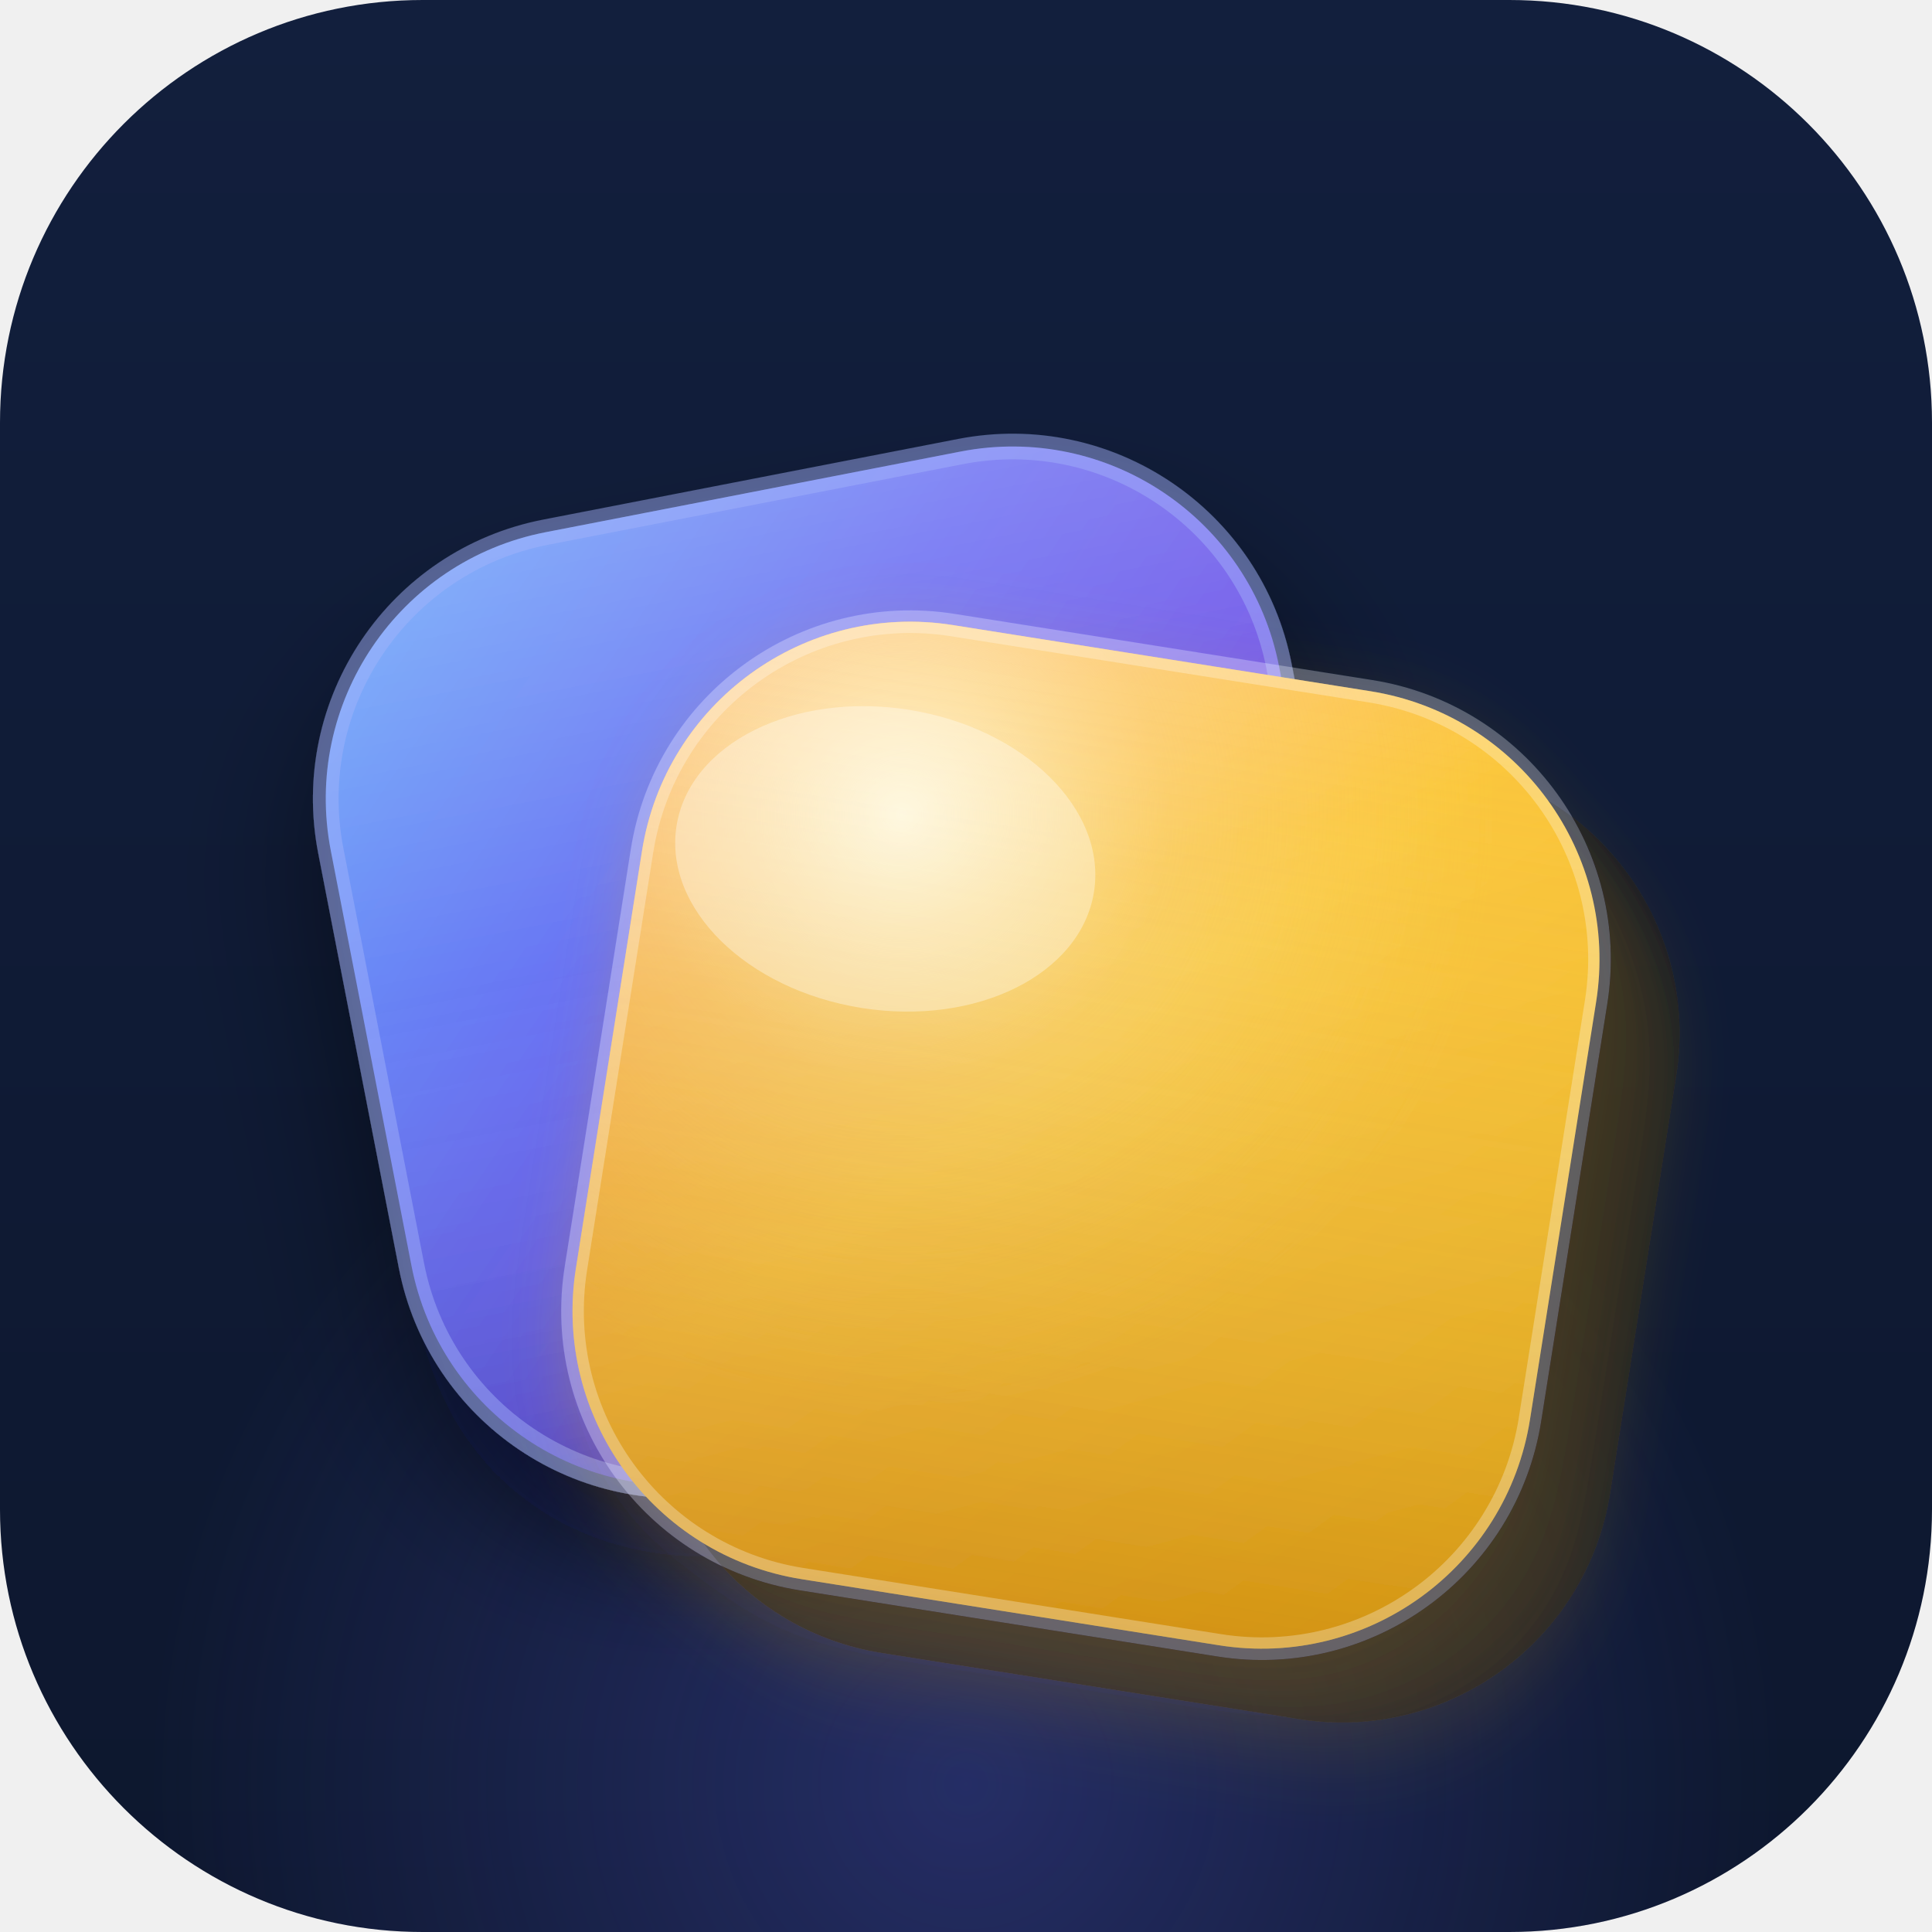
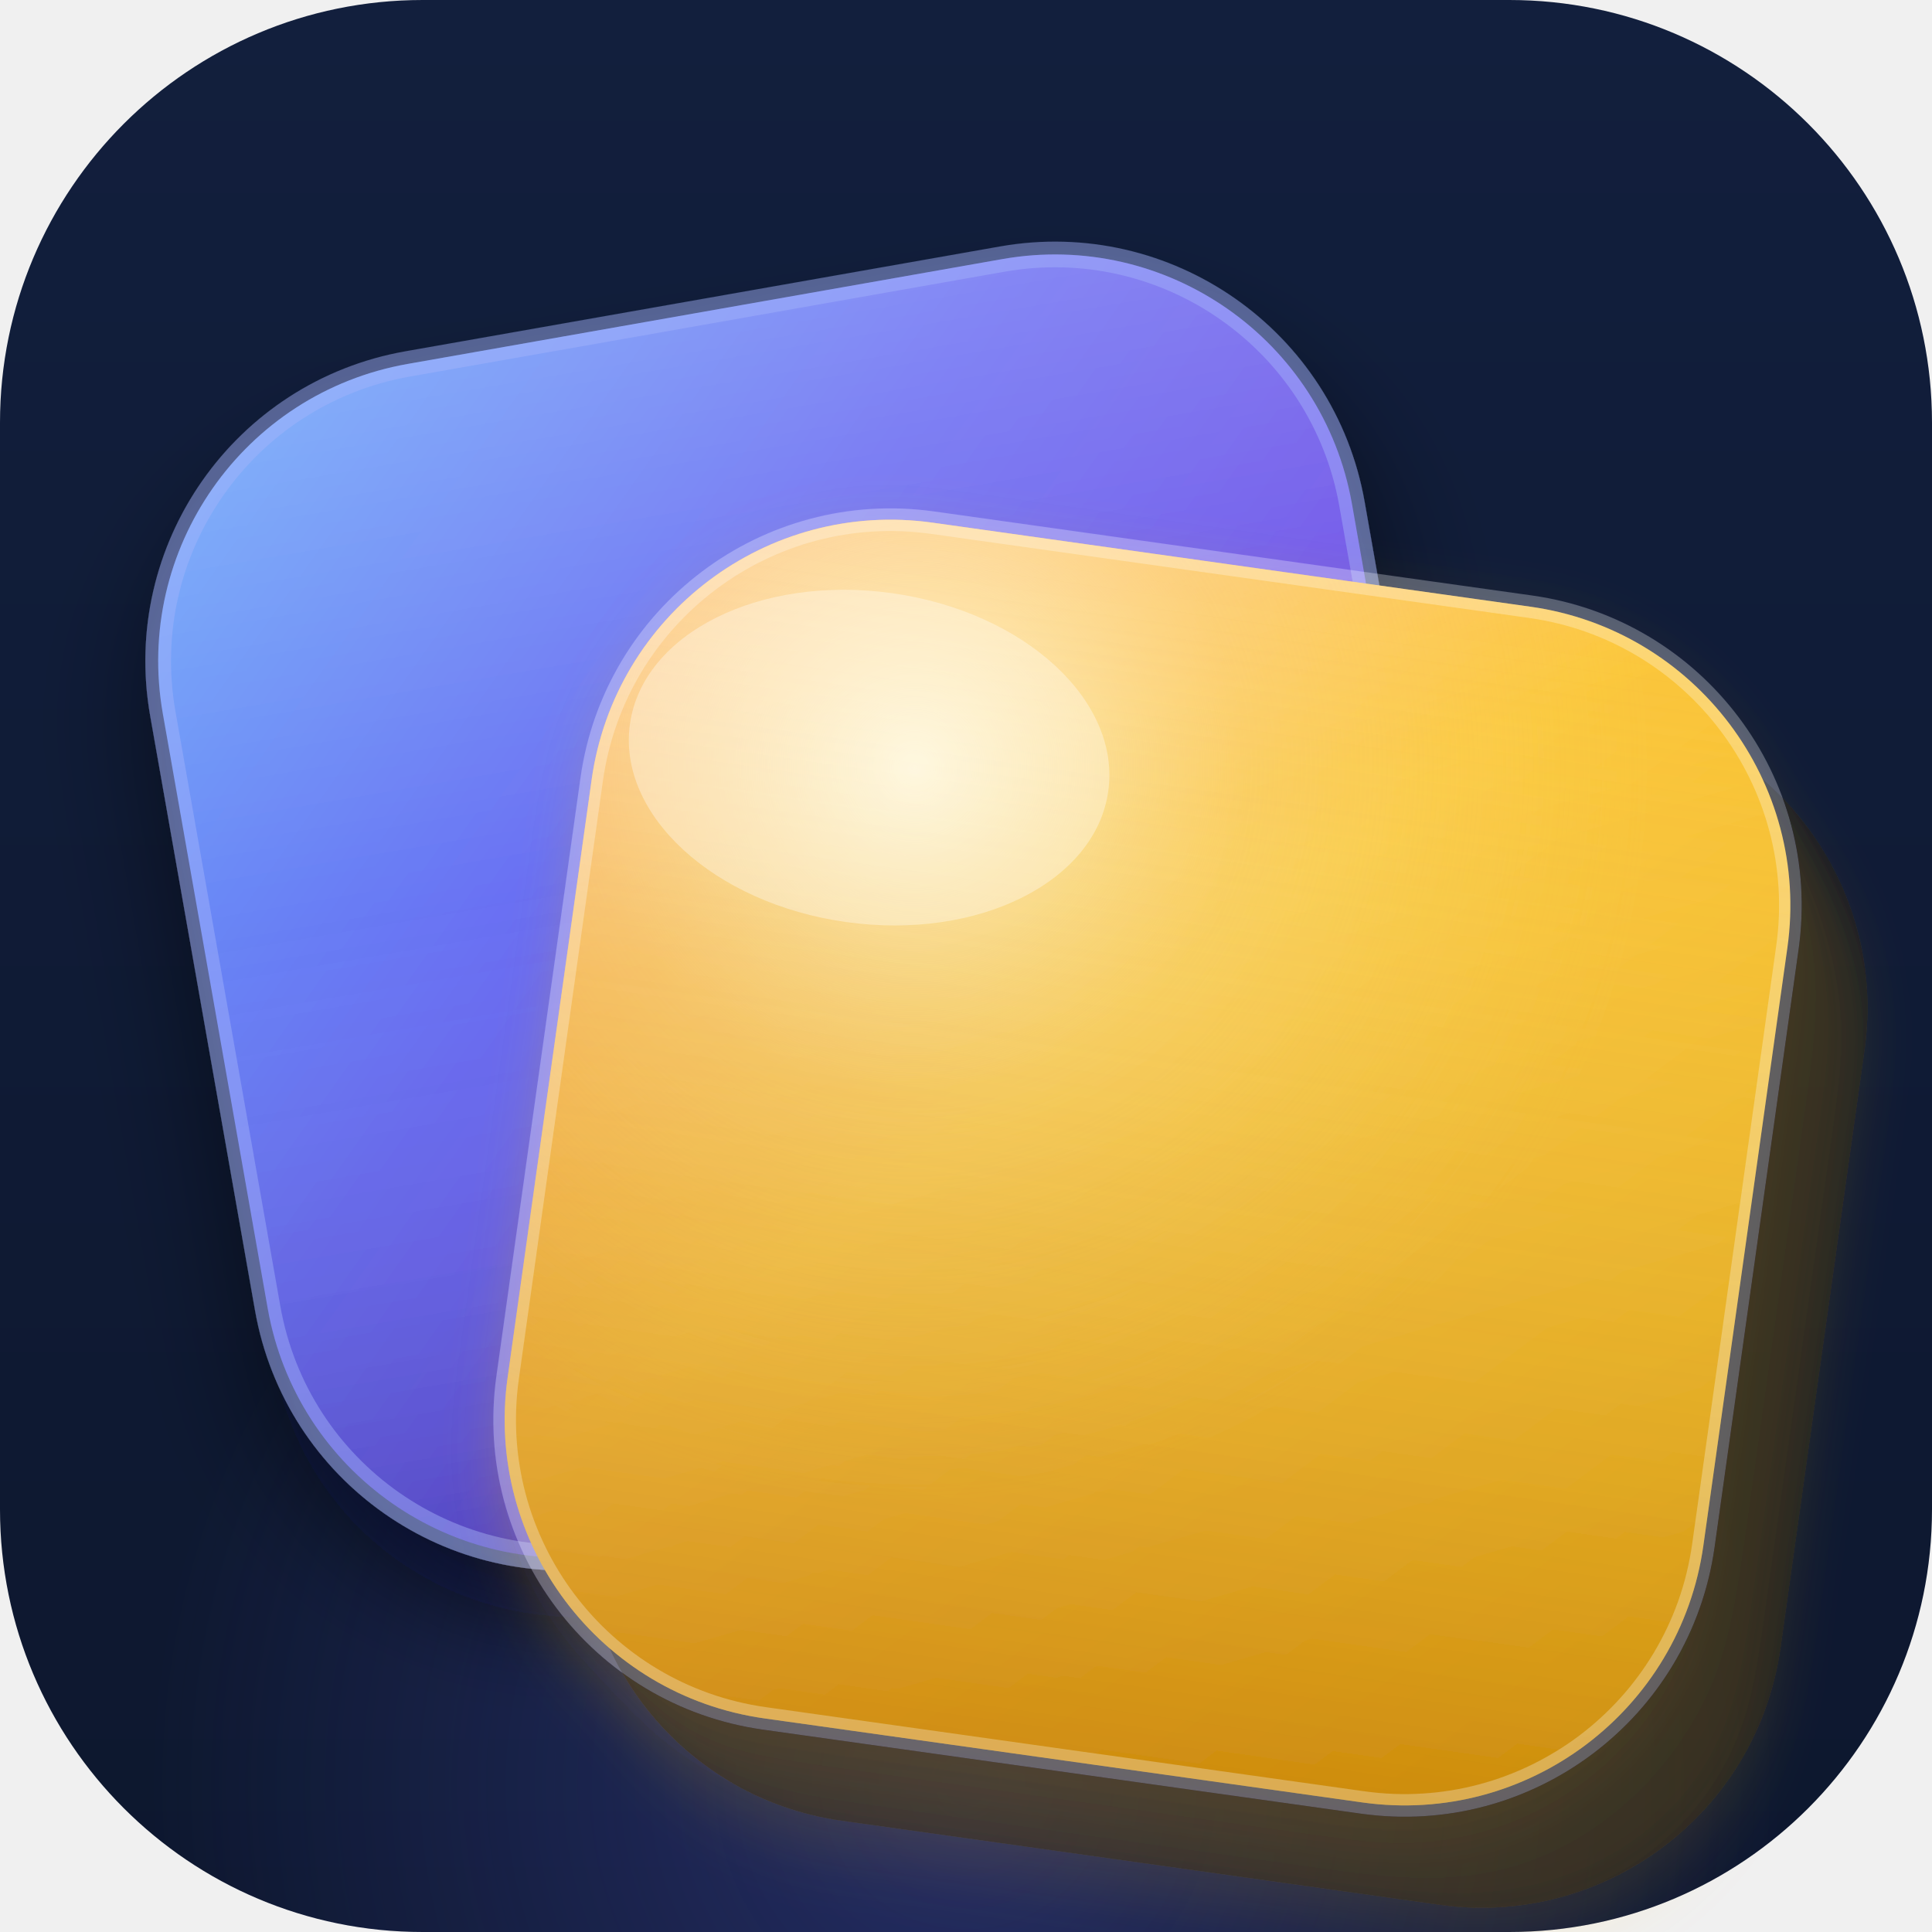
<svg xmlns="http://www.w3.org/2000/svg" viewBox="0 0 64 64" role="img" aria-label="Quiz Quest">
  <defs>
    <linearGradient id="bg" x1="32" y1="0" x2="32" y2="64" gradientUnits="userSpaceOnUse">
      <stop offset="0%" stop-color="#121f3d" />
      <stop offset="100%" stop-color="#0d172e" />
    </linearGradient>
    <radialGradient id="floor" cx="0.5" cy="0.92" r="0.42">
      <stop offset="0%" stop-color="#6366f1" stop-opacity="0.28" />
      <stop offset="100%" stop-color="#6366f1" stop-opacity="0" />
    </radialGradient>
-     <linearGradient id="indigo-fill" x1="12" y1="16" x2="44" y2="48" gradientUnits="userSpaceOnUse">
+     <linearGradient id="indigo-fill" gradientUnits="objectBoundingBox" x1="0" y1="0" x2="1" y2="1">
      <stop offset="0%" stop-color="#60a5fa" />
      <stop offset="38%" stop-color="#6366f1" />
      <stop offset="100%" stop-color="#6d28d9" />
    </linearGradient>
-     <linearGradient id="indigo-shine" x1="12" y1="16" x2="12" y2="48" gradientUnits="userSpaceOnUse">
+     <linearGradient id="indigo-shine" gradientUnits="objectBoundingBox" x1="0" y1="0" x2="0" y2="1">
      <stop offset="0%" stop-color="#ffffff" stop-opacity="0.22" />
      <stop offset="45%" stop-color="#ffffff" stop-opacity="0.04" />
      <stop offset="100%" stop-color="#000000" stop-opacity="0.18" />
    </linearGradient>
-     <linearGradient id="gold-fill" x1="19" y1="22" x2="53" y2="56" gradientUnits="userSpaceOnUse">
+     <linearGradient id="gold-fill" gradientUnits="objectBoundingBox" x1="0" y1="0" x2="1" y2="1">
      <stop offset="0%" stop-color="#fb923c" />
      <stop offset="42%" stop-color="#fbbf24" />
      <stop offset="100%" stop-color="#eab308" />
    </linearGradient>
-     <radialGradient id="gold-hot" cx="0.26" cy="0.2" r="0.62">
+     <radialGradient id="gold-hot" gradientUnits="objectBoundingBox" cx="0.26" cy="0.2" r="0.62">
      <stop offset="0%" stop-color="#fff7cc" stop-opacity="0.95" />
      <stop offset="45%" stop-color="#fde68a" stop-opacity="0.35" />
      <stop offset="100%" stop-color="#fde047" stop-opacity="0" />
    </radialGradient>
-     <linearGradient id="gold-shine" x1="19" y1="22" x2="34" y2="56" gradientUnits="userSpaceOnUse">
+     <linearGradient id="gold-shine" gradientUnits="objectBoundingBox" x1="0" y1="0" x2="0.45" y2="1">
      <stop offset="0%" stop-color="#ffffff" stop-opacity="0.42" />
      <stop offset="35%" stop-color="#ffffff" stop-opacity="0.1" />
      <stop offset="100%" stop-color="#ffffff" stop-opacity="0" />
    </linearGradient>
-     <linearGradient id="gold-edge" x1="19" y1="22" x2="19" y2="56" gradientUnits="userSpaceOnUse">
+     <linearGradient id="gold-edge" gradientUnits="objectBoundingBox" x1="0" y1="0" x2="0" y2="1">
      <stop offset="0%" stop-color="#ffffff" stop-opacity="0" />
      <stop offset="100%" stop-color="#92400e" stop-opacity="0.35" />
    </linearGradient>
    <filter id="shadow-back" x="-30%" y="-30%" width="160%" height="160%">
-       <feDropShadow dx="0" dy="2.5" stdDeviation="2.2" flood-color="#020617" flood-opacity="0.55" />
+       <feDropShadow dx="0" dy="2" stdDeviation="1.8" flood-color="#020617" flood-opacity="0.55" />
    </filter>
    <filter id="shadow-front" x="-40%" y="-40%" width="180%" height="180%">
-       <feDropShadow dx="0" dy="4" stdDeviation="3.5" flood-color="#020617" flood-opacity="0.6" />
-       <feDropShadow dx="0" dy="1" stdDeviation="1.2" flood-color="#fbbf24" flood-opacity="0.22" />
+       <feDropShadow dx="0" dy="3" stdDeviation="2.8" flood-color="#020617" flood-opacity="0.6" />
+       <feDropShadow dx="0" dy="1" stdDeviation="1" flood-color="#fbbf24" flood-opacity="0.22" />
    </filter>
  </defs>
  <rect width="64" height="64" rx="14" fill="url(#bg)" />
  <rect width="64" height="64" rx="14" fill="url(#floor)" />
-   <g filter="url(#shadow-back)" transform="rotate(-11 28 32)">
-     <rect x="12" y="16" width="32" height="32" rx="9" fill="url(#indigo-fill)" />
-     <rect x="12" y="16" width="32" height="32" rx="9" fill="url(#indigo-shine)" />
-     <rect x="12" y="16" width="32" height="32" rx="9" fill="none" stroke="#a5b4fc" stroke-opacity="0.45" stroke-width="0.85" />
+   <g filter="url(#shadow-back)" transform="rotate(-10 27 31)">
+     <rect x="7" y="10" width="40" height="40" rx="10" fill="url(#indigo-fill)" />
+     <rect x="7" y="10" width="40" height="40" rx="10" fill="url(#indigo-shine)" />
+     <rect x="7" y="10" width="40" height="40" rx="10" fill="none" stroke="#a5b4fc" stroke-opacity="0.45" stroke-width="0.85" />
  </g>
-   <g filter="url(#shadow-front)" transform="rotate(9 38 44)">
-     <rect x="22" y="24" width="32" height="32" rx="9" fill="#050a14" opacity="0.55" />
-     <rect x="19" y="22" width="32" height="32" rx="9" fill="url(#gold-fill)" />
-     <rect x="19" y="22" width="32" height="32" rx="9" fill="url(#gold-hot)" />
-     <rect x="19" y="22" width="32" height="32" rx="9" fill="url(#gold-shine)" />
-     <rect x="19" y="22" width="32" height="32" rx="9" fill="url(#gold-edge)" />
-     <rect x="19" y="22" width="32" height="32" rx="9" fill="none" stroke="#fff" stroke-opacity="0.28" stroke-width="0.75" />
-     <ellipse cx="27" cy="30" rx="7" ry="5" fill="#ffffff" opacity="0.34" />
+   <g filter="url(#shadow-front)" transform="rotate(8 41 46)">
+     <rect x="20" y="22" width="40" height="40" rx="10" fill="#050a14" opacity="0.55" />
+     <rect x="17" y="19" width="40" height="40" rx="10" fill="url(#gold-fill)" />
+     <rect x="17" y="19" width="40" height="40" rx="10" fill="url(#gold-hot)" />
+     <rect x="17" y="19" width="40" height="40" rx="10" fill="url(#gold-shine)" />
+     <rect x="17" y="19" width="40" height="40" rx="10" fill="url(#gold-edge)" />
+     <rect x="17" y="19" width="40" height="40" rx="10" fill="none" stroke="#fff" stroke-opacity="0.28" stroke-width="0.75" />
+     <ellipse cx="26" cy="27" rx="8" ry="5.5" fill="#ffffff" opacity="0.34" />
  </g>
</svg>
